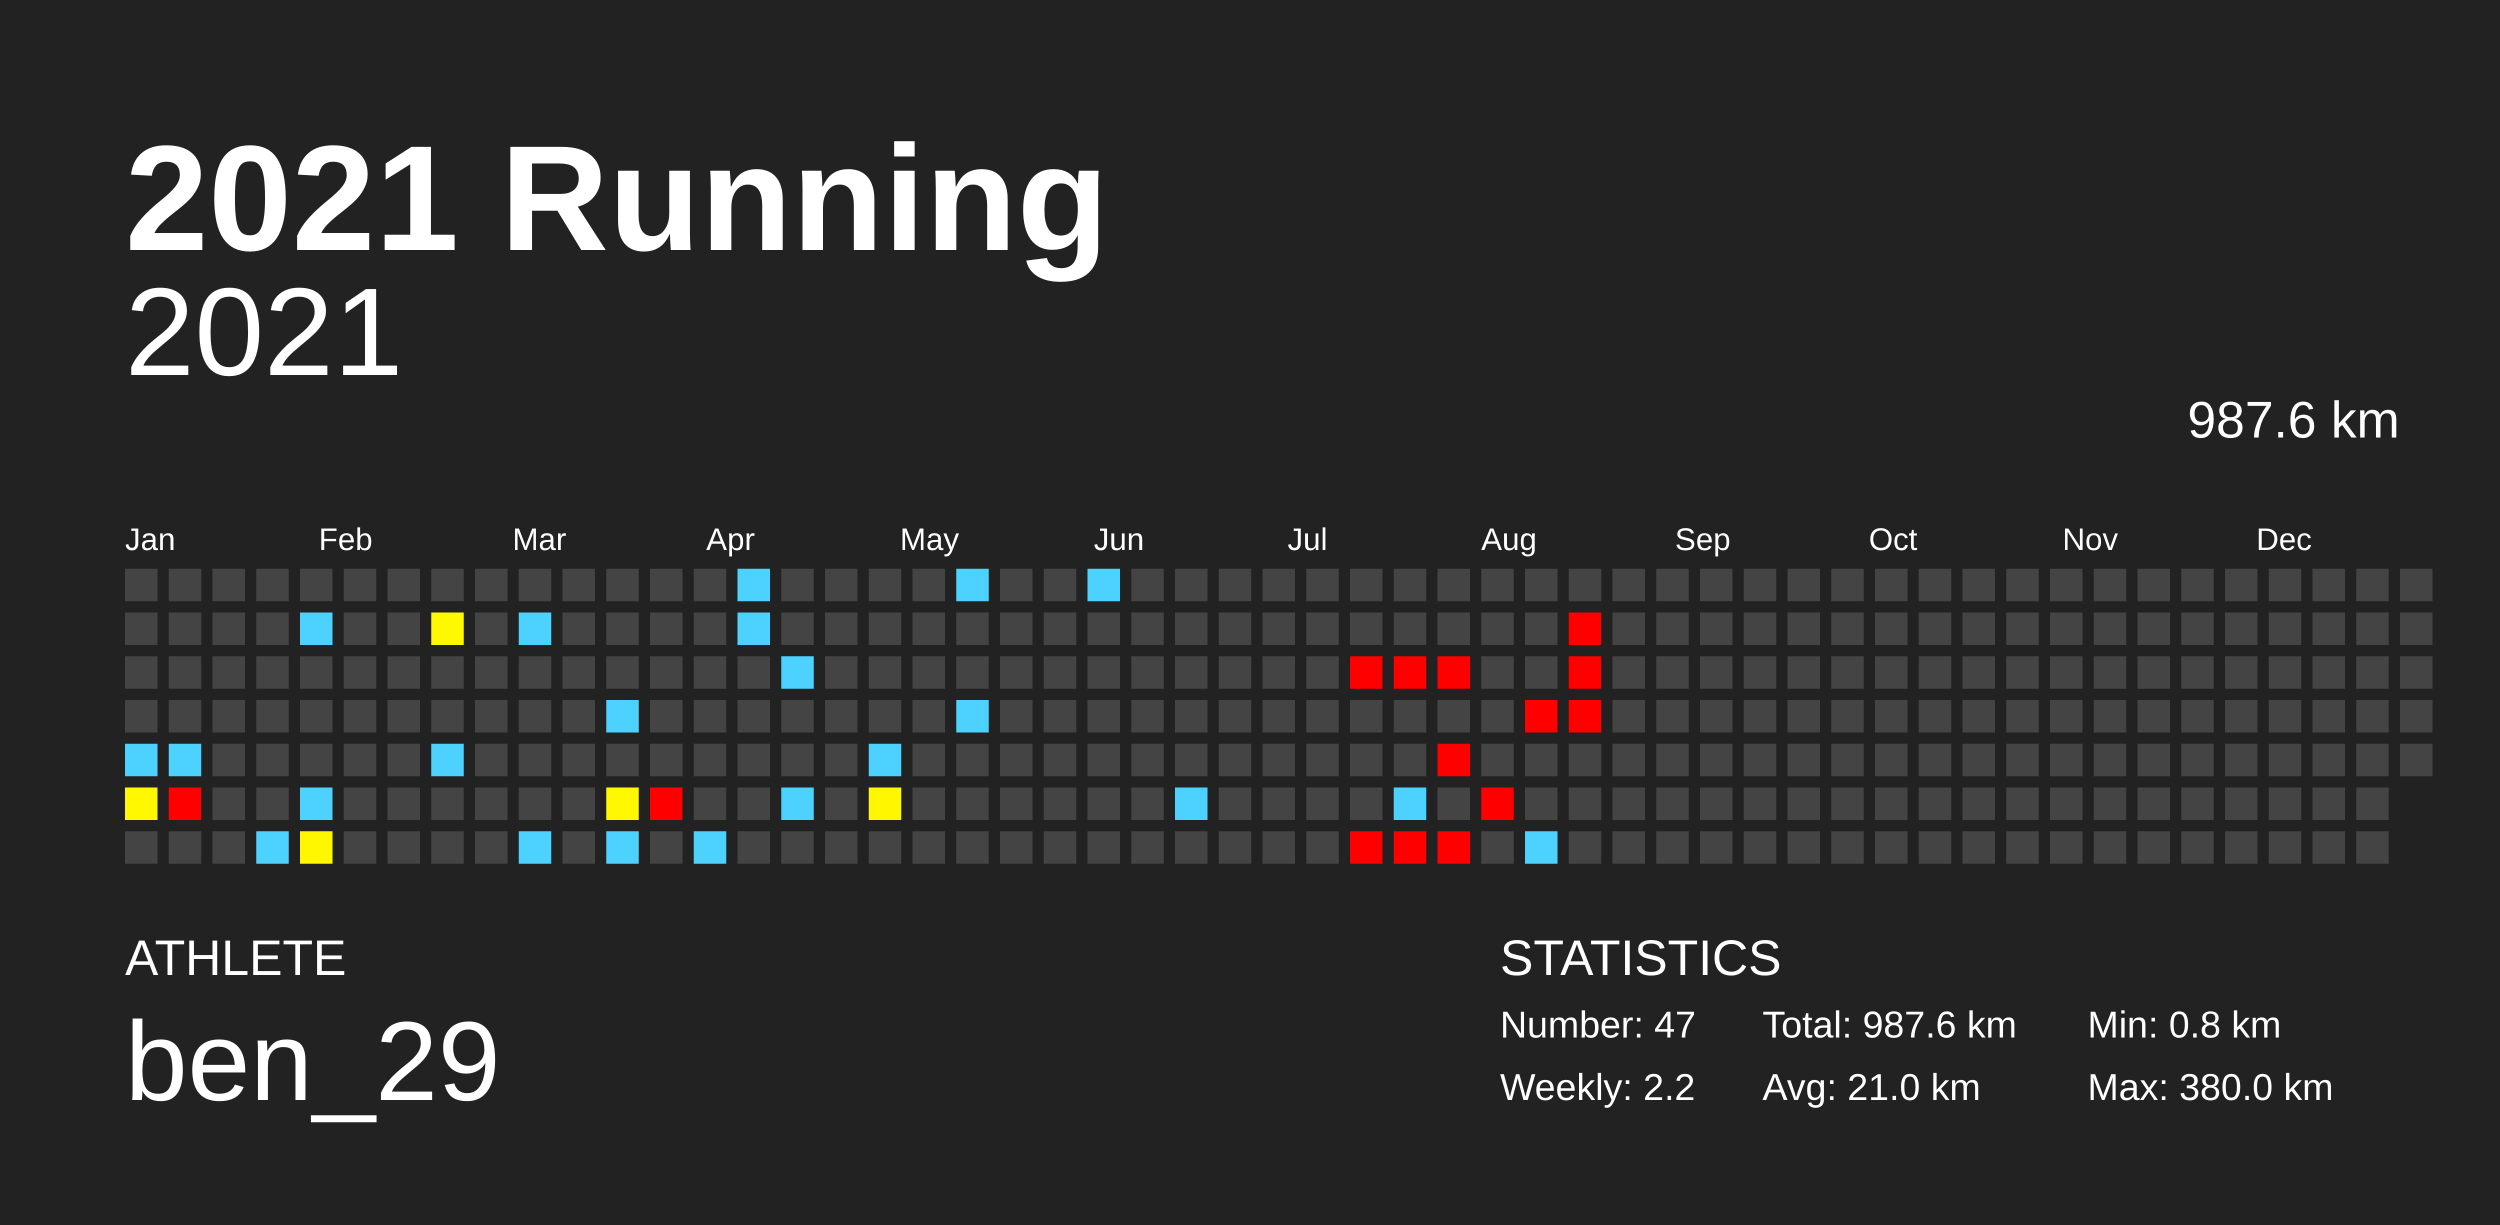
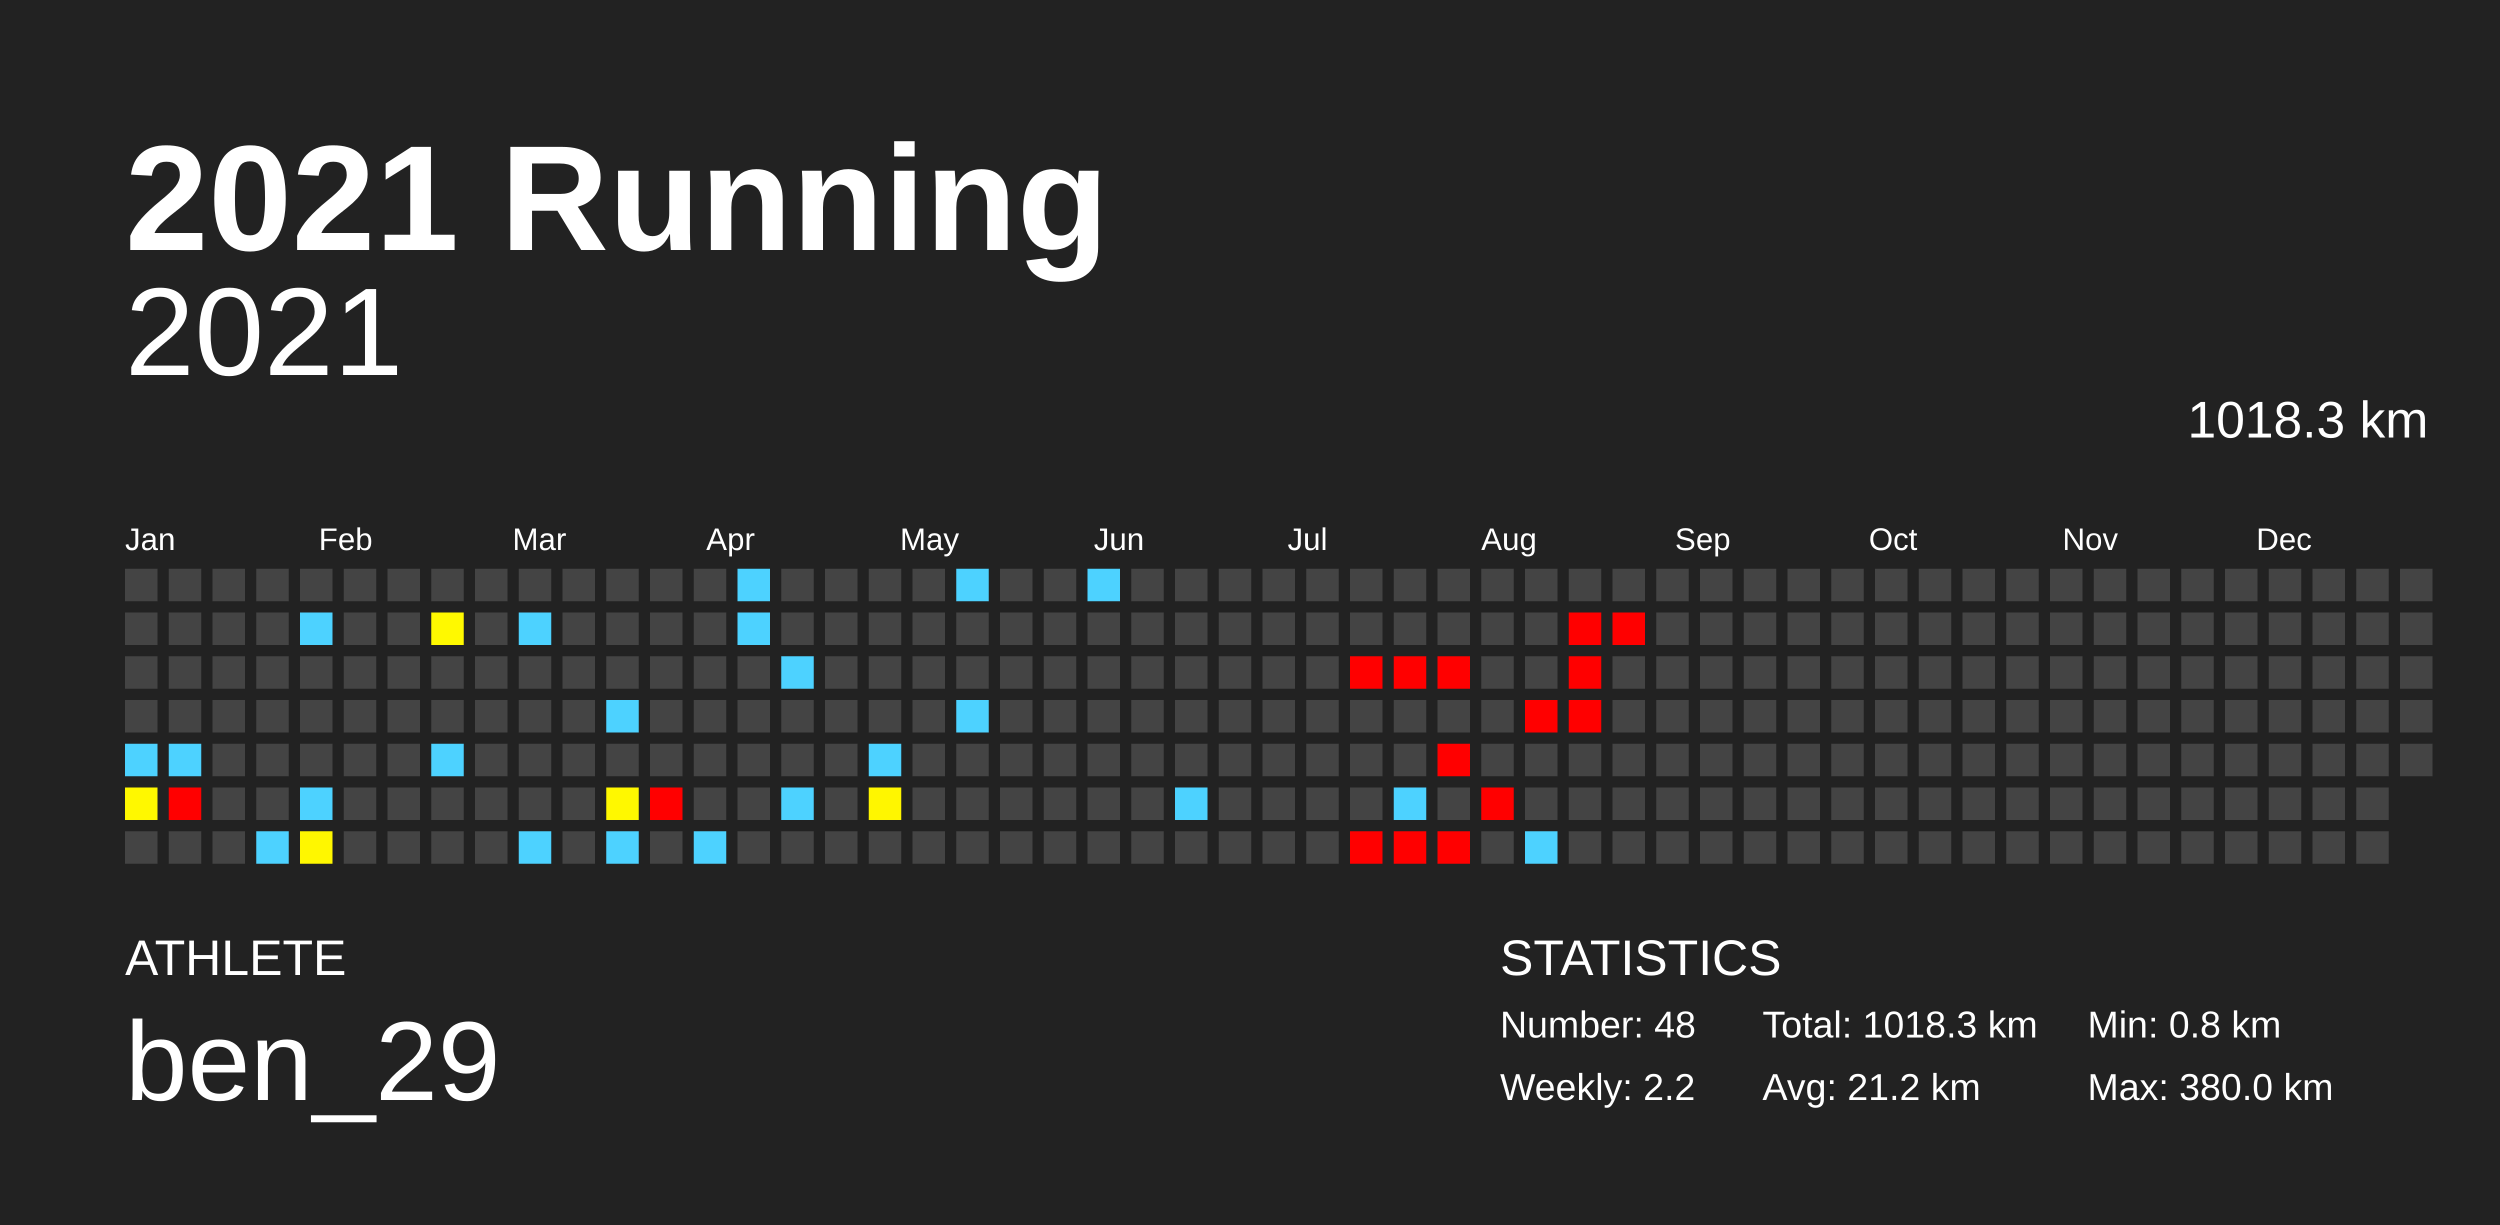
<svg xmlns="http://www.w3.org/2000/svg" baseProfile="full" height="98mm" version="1.1" viewBox="0,0,200,98" width="200mm">
  <defs />
  <rect fill="#222222" height="98" width="200" x="0" y="0" />
  <text fill="#FFFFFF" style="font-size:12px; font-family:Arial; font-weight:bold;" x="10" y="20">2021 Running</text>
  <text fill="#FFFFFF" style="font-size:4px; font-family:Arial" x="10" y="78">ATHLETE</text>
  <text fill="#FFFFFF" style="font-size:9px; font-family:Arial" x="10" y="88">ben_29</text>
  <text fill="#FFFFFF" style="font-size:4px; font-family:Arial" x="120" y="78">STATISTICS</text>
-   <text fill="#FFFFFF" style="font-size:3px; font-family:Arial" x="120" y="83">Number: 47</text>
+   <text fill="#FFFFFF" style="font-size:3px; font-family:Arial" x="120" y="83">Number: 48</text>
  <text fill="#FFFFFF" style="font-size:3px; font-family:Arial" x="120" y="88">Weekly: 2.2</text>
-   <text fill="#FFFFFF" style="font-size:3px; font-family:Arial" x="141" y="83">Total: 987.6 km</text>
-   <text fill="#FFFFFF" style="font-size:3px; font-family:Arial" x="141" y="88">Avg: 21.0 km</text>
+   <text fill="#FFFFFF" style="font-size:3px; font-family:Arial" x="141" y="83">Total: 1018.3 km</text>
+   <text fill="#FFFFFF" style="font-size:3px; font-family:Arial" x="141" y="88">Avg: 21.2 km</text>
  <text fill="#FFFFFF" style="font-size:3px; font-family:Arial" x="167" y="83">Min: 0.8 km</text>
  <text fill="#FFFFFF" style="font-size:3px; font-family:Arial" x="167" y="88">Max: 380.0 km</text>
  <text alignment-baseline="hanging" fill="#FFFFFF" style="font-size:10.0px; font-family:Arial;" x="10" y="30">2021</text>
-   <text alignment-baseline="hanging" fill="#FFFFFF" style="font-size:4.125px; font-family:Arial;" x="175" y="35">987.6 km</text>
+   <text alignment-baseline="hanging" fill="#FFFFFF" style="font-size:4.125px; font-family:Arial;" x="175" y="35">1018.3 km</text>
  <text fill="#FFFFFF" style="font-size:2.5px; font-family:Arial" x="10.0" y="44">Jan</text>
  <text fill="#FFFFFF" style="font-size:2.5px; font-family:Arial" x="25.5" y="44">Feb</text>
  <text fill="#FFFFFF" style="font-size:2.5px; font-family:Arial" x="41.0" y="44">Mar</text>
  <text fill="#FFFFFF" style="font-size:2.5px; font-family:Arial" x="56.5" y="44">Apr</text>
  <text fill="#FFFFFF" style="font-size:2.5px; font-family:Arial" x="72.0" y="44">May</text>
  <text fill="#FFFFFF" style="font-size:2.5px; font-family:Arial" x="87.5" y="44">Jun</text>
  <text fill="#FFFFFF" style="font-size:2.5px; font-family:Arial" x="103.0" y="44">Jul</text>
  <text fill="#FFFFFF" style="font-size:2.5px; font-family:Arial" x="118.5" y="44">Aug</text>
  <text fill="#FFFFFF" style="font-size:2.5px; font-family:Arial" x="134.0" y="44">Sep</text>
  <text fill="#FFFFFF" style="font-size:2.5px; font-family:Arial" x="149.5" y="44">Oct</text>
  <text fill="#FFFFFF" style="font-size:2.5px; font-family:Arial" x="165.0" y="44">Nov</text>
  <text fill="#FFFFFF" style="font-size:2.5px; font-family:Arial" x="180.5" y="44">Dec</text>
  <rect fill="#444444" height="2.6" width="2.6" x="10.0" y="45.5" />
  <rect fill="#444444" height="2.6" width="2.6" x="10.0" y="49.0" />
  <rect fill="#444444" height="2.6" width="2.6" x="10.0" y="52.5" />
  <rect fill="#444444" height="2.6" width="2.6" x="10.0" y="56.0" />
  <rect fill="#4dd2ff" height="2.6" width="2.6" x="10.0" y="59.5" />
  <rect fill="#fff800" height="2.6" width="2.6" x="10.0" y="63.0" />
  <rect fill="#444444" height="2.6" width="2.6" x="10.0" y="66.5" />
  <rect fill="#444444" height="2.6" width="2.6" x="13.5" y="45.5" />
  <rect fill="#444444" height="2.6" width="2.6" x="13.5" y="49.0" />
  <rect fill="#444444" height="2.6" width="2.6" x="13.5" y="52.5" />
  <rect fill="#444444" height="2.6" width="2.6" x="13.5" y="56.0" />
  <rect fill="#4dd2ff" height="2.6" width="2.6" x="13.5" y="59.5" />
  <rect fill="red" height="2.6" width="2.6" x="13.5" y="63.0" />
  <rect fill="#444444" height="2.6" width="2.6" x="13.5" y="66.5" />
  <rect fill="#444444" height="2.6" width="2.6" x="17.0" y="45.5" />
  <rect fill="#444444" height="2.6" width="2.6" x="17.0" y="49.0" />
  <rect fill="#444444" height="2.6" width="2.6" x="17.0" y="52.5" />
  <rect fill="#444444" height="2.6" width="2.6" x="17.0" y="56.0" />
  <rect fill="#444444" height="2.6" width="2.6" x="17.0" y="59.5" />
  <rect fill="#444444" height="2.6" width="2.6" x="17.0" y="63.0" />
  <rect fill="#444444" height="2.6" width="2.6" x="17.0" y="66.5" />
  <rect fill="#444444" height="2.6" width="2.6" x="20.5" y="45.5" />
  <rect fill="#444444" height="2.6" width="2.6" x="20.5" y="49.0" />
  <rect fill="#444444" height="2.6" width="2.6" x="20.5" y="52.5" />
  <rect fill="#444444" height="2.6" width="2.6" x="20.5" y="56.0" />
  <rect fill="#444444" height="2.6" width="2.6" x="20.5" y="59.5" />
  <rect fill="#444444" height="2.6" width="2.6" x="20.5" y="63.0" />
  <rect fill="#4dd2ff" height="2.6" width="2.6" x="20.5" y="66.5" />
  <rect fill="#444444" height="2.6" width="2.6" x="24.0" y="45.5" />
  <rect fill="#4dd2ff" height="2.6" width="2.6" x="24.0" y="49.0" />
  <rect fill="#444444" height="2.6" width="2.6" x="24.0" y="52.5" />
  <rect fill="#444444" height="2.6" width="2.6" x="24.0" y="56.0" />
  <rect fill="#444444" height="2.6" width="2.6" x="24.0" y="59.5" />
  <rect fill="#4dd2ff" height="2.6" width="2.6" x="24.0" y="63.0" />
  <rect fill="#fff700" height="2.6" width="2.6" x="24.0" y="66.5" />
  <rect fill="#444444" height="2.6" width="2.6" x="27.5" y="45.5" />
  <rect fill="#444444" height="2.6" width="2.6" x="27.5" y="49.0" />
  <rect fill="#444444" height="2.6" width="2.6" x="27.5" y="52.5" />
  <rect fill="#444444" height="2.6" width="2.6" x="27.5" y="56.0" />
  <rect fill="#444444" height="2.6" width="2.6" x="27.5" y="59.5" />
  <rect fill="#444444" height="2.6" width="2.6" x="27.5" y="63.0" />
  <rect fill="#444444" height="2.6" width="2.6" x="27.5" y="66.5" />
  <rect fill="#444444" height="2.6" width="2.6" x="31.0" y="45.5" />
  <rect fill="#444444" height="2.6" width="2.6" x="31.0" y="49.0" />
  <rect fill="#444444" height="2.6" width="2.6" x="31.0" y="52.5" />
  <rect fill="#444444" height="2.6" width="2.6" x="31.0" y="56.0" />
  <rect fill="#444444" height="2.6" width="2.6" x="31.0" y="59.5" />
  <rect fill="#444444" height="2.6" width="2.6" x="31.0" y="63.0" />
  <rect fill="#444444" height="2.6" width="2.6" x="31.0" y="66.5" />
  <rect fill="#444444" height="2.6" width="2.6" x="34.5" y="45.5" />
  <rect fill="#fff900" height="2.6" width="2.6" x="34.5" y="49.0" />
  <rect fill="#444444" height="2.6" width="2.6" x="34.5" y="52.5" />
  <rect fill="#444444" height="2.6" width="2.6" x="34.5" y="56.0" />
  <rect fill="#4dd2ff" height="2.6" width="2.6" x="34.5" y="59.5" />
  <rect fill="#444444" height="2.6" width="2.6" x="34.5" y="63.0" />
  <rect fill="#444444" height="2.6" width="2.6" x="34.5" y="66.5" />
  <rect fill="#444444" height="2.6" width="2.6" x="38.0" y="45.5" />
  <rect fill="#444444" height="2.6" width="2.6" x="38.0" y="49.0" />
  <rect fill="#444444" height="2.6" width="2.6" x="38.0" y="52.5" />
  <rect fill="#444444" height="2.6" width="2.6" x="38.0" y="56.0" />
  <rect fill="#444444" height="2.6" width="2.6" x="38.0" y="59.5" />
  <rect fill="#444444" height="2.6" width="2.6" x="38.0" y="63.0" />
  <rect fill="#444444" height="2.6" width="2.6" x="38.0" y="66.5" />
  <rect fill="#444444" height="2.6" width="2.6" x="41.5" y="45.5" />
  <rect fill="#4dd2ff" height="2.6" width="2.6" x="41.5" y="49.0" />
  <rect fill="#444444" height="2.6" width="2.6" x="41.5" y="52.5" />
  <rect fill="#444444" height="2.6" width="2.6" x="41.5" y="56.0" />
  <rect fill="#444444" height="2.6" width="2.6" x="41.5" y="59.5" />
  <rect fill="#444444" height="2.6" width="2.6" x="41.5" y="63.0" />
  <rect fill="#4dd2ff" height="2.6" width="2.6" x="41.5" y="66.5" />
  <rect fill="#444444" height="2.6" width="2.6" x="45.0" y="45.5" />
  <rect fill="#444444" height="2.6" width="2.6" x="45.0" y="49.0" />
  <rect fill="#444444" height="2.6" width="2.6" x="45.0" y="52.5" />
  <rect fill="#444444" height="2.6" width="2.6" x="45.0" y="56.0" />
  <rect fill="#444444" height="2.6" width="2.6" x="45.0" y="59.5" />
  <rect fill="#444444" height="2.6" width="2.6" x="45.0" y="63.0" />
  <rect fill="#444444" height="2.6" width="2.6" x="45.0" y="66.5" />
  <rect fill="#444444" height="2.6" width="2.6" x="48.5" y="45.5" />
  <rect fill="#444444" height="2.6" width="2.6" x="48.5" y="49.0" />
  <rect fill="#444444" height="2.6" width="2.6" x="48.5" y="52.5" />
  <rect fill="#4dd2ff" height="2.6" width="2.6" x="48.5" y="56.0" />
  <rect fill="#444444" height="2.6" width="2.6" x="48.5" y="59.5" />
  <rect fill="#fff800" height="2.6" width="2.6" x="48.5" y="63.0" />
  <rect fill="#4dd2ff" height="2.6" width="2.6" x="48.5" y="66.5" />
  <rect fill="#444444" height="2.6" width="2.6" x="52.0" y="45.5" />
  <rect fill="#444444" height="2.6" width="2.6" x="52.0" y="49.0" />
  <rect fill="#444444" height="2.6" width="2.6" x="52.0" y="52.5" />
  <rect fill="#444444" height="2.6" width="2.6" x="52.0" y="56.0" />
  <rect fill="#444444" height="2.6" width="2.6" x="52.0" y="59.5" />
  <rect fill="red" height="2.6" width="2.6" x="52.0" y="63.0" />
  <rect fill="#444444" height="2.6" width="2.6" x="52.0" y="66.5" />
  <rect fill="#444444" height="2.6" width="2.6" x="55.5" y="45.5" />
  <rect fill="#444444" height="2.6" width="2.6" x="55.5" y="49.0" />
  <rect fill="#444444" height="2.6" width="2.6" x="55.5" y="52.5" />
  <rect fill="#444444" height="2.6" width="2.6" x="55.5" y="56.0" />
  <rect fill="#444444" height="2.6" width="2.6" x="55.5" y="59.5" />
  <rect fill="#444444" height="2.6" width="2.6" x="55.5" y="63.0" />
  <rect fill="#4dd2ff" height="2.6" width="2.6" x="55.5" y="66.5" />
  <rect fill="#4dd2ff" height="2.6" width="2.6" x="59.0" y="45.5" />
  <rect fill="#4dd2ff" height="2.6" width="2.6" x="59.0" y="49.0" />
  <rect fill="#444444" height="2.6" width="2.6" x="59.0" y="52.5" />
  <rect fill="#444444" height="2.6" width="2.6" x="59.0" y="56.0" />
  <rect fill="#444444" height="2.6" width="2.6" x="59.0" y="59.5" />
  <rect fill="#444444" height="2.6" width="2.6" x="59.0" y="63.0" />
  <rect fill="#444444" height="2.6" width="2.6" x="59.0" y="66.5" />
  <rect fill="#444444" height="2.6" width="2.6" x="62.5" y="45.5" />
  <rect fill="#444444" height="2.6" width="2.6" x="62.5" y="49.0" />
  <rect fill="#4dd2ff" height="2.6" width="2.6" x="62.5" y="52.5" />
  <rect fill="#444444" height="2.6" width="2.6" x="62.5" y="56.0" />
  <rect fill="#444444" height="2.6" width="2.6" x="62.5" y="59.5" />
  <rect fill="#4dd2ff" height="2.6" width="2.6" x="62.5" y="63.0" />
  <rect fill="#444444" height="2.6" width="2.6" x="62.5" y="66.5" />
  <rect fill="#444444" height="2.6" width="2.6" x="66.0" y="45.5" />
  <rect fill="#444444" height="2.6" width="2.6" x="66.0" y="49.0" />
  <rect fill="#444444" height="2.6" width="2.6" x="66.0" y="52.5" />
  <rect fill="#444444" height="2.6" width="2.6" x="66.0" y="56.0" />
  <rect fill="#444444" height="2.6" width="2.6" x="66.0" y="59.5" />
  <rect fill="#444444" height="2.6" width="2.6" x="66.0" y="63.0" />
  <rect fill="#444444" height="2.6" width="2.6" x="66.0" y="66.5" />
  <rect fill="#444444" height="2.6" width="2.6" x="69.5" y="45.5" />
  <rect fill="#444444" height="2.6" width="2.6" x="69.5" y="49.0" />
  <rect fill="#444444" height="2.6" width="2.6" x="69.5" y="52.5" />
  <rect fill="#444444" height="2.6" width="2.6" x="69.5" y="56.0" />
  <rect fill="#4dd2ff" height="2.6" width="2.6" x="69.5" y="59.5" />
  <rect fill="#fff600" height="2.6" width="2.6" x="69.5" y="63.0" />
  <rect fill="#444444" height="2.6" width="2.6" x="69.5" y="66.5" />
  <rect fill="#444444" height="2.6" width="2.6" x="73.0" y="45.5" />
  <rect fill="#444444" height="2.6" width="2.6" x="73.0" y="49.0" />
  <rect fill="#444444" height="2.6" width="2.6" x="73.0" y="52.5" />
  <rect fill="#444444" height="2.6" width="2.6" x="73.0" y="56.0" />
  <rect fill="#444444" height="2.6" width="2.6" x="73.0" y="59.5" />
  <rect fill="#444444" height="2.6" width="2.6" x="73.0" y="63.0" />
  <rect fill="#444444" height="2.6" width="2.6" x="73.0" y="66.5" />
  <rect fill="#4dd2ff" height="2.6" width="2.6" x="76.5" y="45.5" />
  <rect fill="#444444" height="2.6" width="2.6" x="76.5" y="49.0" />
  <rect fill="#444444" height="2.6" width="2.6" x="76.5" y="52.5" />
  <rect fill="#4dd2ff" height="2.6" width="2.6" x="76.5" y="56.0" />
  <rect fill="#444444" height="2.6" width="2.6" x="76.5" y="59.5" />
  <rect fill="#444444" height="2.6" width="2.6" x="76.5" y="63.0" />
  <rect fill="#444444" height="2.6" width="2.6" x="76.5" y="66.5" />
  <rect fill="#444444" height="2.6" width="2.6" x="80.0" y="45.5" />
  <rect fill="#444444" height="2.6" width="2.6" x="80.0" y="49.0" />
  <rect fill="#444444" height="2.6" width="2.6" x="80.0" y="52.5" />
  <rect fill="#444444" height="2.6" width="2.6" x="80.0" y="56.0" />
  <rect fill="#444444" height="2.6" width="2.6" x="80.0" y="59.5" />
  <rect fill="#444444" height="2.6" width="2.6" x="80.0" y="63.0" />
  <rect fill="#444444" height="2.6" width="2.6" x="80.0" y="66.5" />
  <rect fill="#444444" height="2.6" width="2.6" x="83.5" y="45.5" />
  <rect fill="#444444" height="2.6" width="2.6" x="83.5" y="49.0" />
  <rect fill="#444444" height="2.6" width="2.6" x="83.5" y="52.5" />
  <rect fill="#444444" height="2.6" width="2.6" x="83.5" y="56.0" />
  <rect fill="#444444" height="2.6" width="2.6" x="83.5" y="59.5" />
  <rect fill="#444444" height="2.6" width="2.6" x="83.5" y="63.0" />
  <rect fill="#444444" height="2.6" width="2.6" x="83.5" y="66.5" />
  <rect fill="#4dd2ff" height="2.6" width="2.6" x="87.0" y="45.5" />
  <rect fill="#444444" height="2.6" width="2.6" x="87.0" y="49.0" />
  <rect fill="#444444" height="2.6" width="2.6" x="87.0" y="52.5" />
  <rect fill="#444444" height="2.6" width="2.6" x="87.0" y="56.0" />
  <rect fill="#444444" height="2.6" width="2.6" x="87.0" y="59.5" />
  <rect fill="#444444" height="2.6" width="2.6" x="87.0" y="63.0" />
  <rect fill="#444444" height="2.6" width="2.6" x="87.0" y="66.5" />
  <rect fill="#444444" height="2.6" width="2.6" x="90.5" y="45.5" />
  <rect fill="#444444" height="2.6" width="2.6" x="90.5" y="49.0" />
  <rect fill="#444444" height="2.6" width="2.6" x="90.5" y="52.5" />
  <rect fill="#444444" height="2.6" width="2.6" x="90.5" y="56.0" />
  <rect fill="#444444" height="2.6" width="2.6" x="90.5" y="59.5" />
  <rect fill="#444444" height="2.6" width="2.6" x="90.5" y="63.0" />
  <rect fill="#444444" height="2.6" width="2.6" x="90.5" y="66.5" />
  <rect fill="#444444" height="2.6" width="2.6" x="94.0" y="45.5" />
  <rect fill="#444444" height="2.6" width="2.6" x="94.0" y="49.0" />
  <rect fill="#444444" height="2.6" width="2.6" x="94.0" y="52.5" />
  <rect fill="#444444" height="2.6" width="2.6" x="94.0" y="56.0" />
  <rect fill="#444444" height="2.6" width="2.6" x="94.0" y="59.5" />
  <rect fill="#4dd2ff" height="2.6" width="2.6" x="94.0" y="63.0" />
  <rect fill="#444444" height="2.6" width="2.6" x="94.0" y="66.5" />
  <rect fill="#444444" height="2.6" width="2.6" x="97.5" y="45.5" />
  <rect fill="#444444" height="2.6" width="2.6" x="97.5" y="49.0" />
  <rect fill="#444444" height="2.6" width="2.6" x="97.5" y="52.5" />
  <rect fill="#444444" height="2.6" width="2.6" x="97.5" y="56.0" />
  <rect fill="#444444" height="2.6" width="2.6" x="97.5" y="59.5" />
  <rect fill="#444444" height="2.6" width="2.6" x="97.5" y="63.0" />
  <rect fill="#444444" height="2.6" width="2.6" x="97.5" y="66.5" />
  <rect fill="#444444" height="2.6" width="2.6" x="101.0" y="45.5" />
  <rect fill="#444444" height="2.6" width="2.6" x="101.0" y="49.0" />
  <rect fill="#444444" height="2.6" width="2.6" x="101.0" y="52.5" />
  <rect fill="#444444" height="2.6" width="2.6" x="101.0" y="56.0" />
  <rect fill="#444444" height="2.6" width="2.6" x="101.0" y="59.5" />
  <rect fill="#444444" height="2.6" width="2.6" x="101.0" y="63.0" />
  <rect fill="#444444" height="2.6" width="2.6" x="101.0" y="66.5" />
  <rect fill="#444444" height="2.6" width="2.6" x="104.5" y="45.5" />
  <rect fill="#444444" height="2.6" width="2.6" x="104.5" y="49.0" />
  <rect fill="#444444" height="2.6" width="2.6" x="104.5" y="52.5" />
  <rect fill="#444444" height="2.6" width="2.6" x="104.5" y="56.0" />
  <rect fill="#444444" height="2.6" width="2.6" x="104.5" y="59.5" />
  <rect fill="#444444" height="2.6" width="2.6" x="104.5" y="63.0" />
  <rect fill="#444444" height="2.6" width="2.6" x="104.5" y="66.5" />
  <rect fill="#444444" height="2.6" width="2.6" x="108.0" y="45.5" />
  <rect fill="#444444" height="2.6" width="2.6" x="108.0" y="49.0" />
  <rect fill="red" height="2.6" width="2.6" x="108.0" y="52.5" />
  <rect fill="#444444" height="2.6" width="2.6" x="108.0" y="56.0" />
  <rect fill="#444444" height="2.6" width="2.6" x="108.0" y="59.5" />
  <rect fill="#444444" height="2.6" width="2.6" x="108.0" y="63.0" />
  <rect fill="red" height="2.6" width="2.6" x="108.0" y="66.5" />
  <rect fill="#444444" height="2.6" width="2.6" x="111.5" y="45.5" />
  <rect fill="#444444" height="2.6" width="2.6" x="111.5" y="49.0" />
  <rect fill="red" height="2.6" width="2.6" x="111.5" y="52.5" />
  <rect fill="#444444" height="2.6" width="2.6" x="111.5" y="56.0" />
  <rect fill="#444444" height="2.6" width="2.6" x="111.5" y="59.5" />
  <rect fill="#4dd2ff" height="2.6" width="2.6" x="111.5" y="63.0" />
  <rect fill="red" height="2.6" width="2.6" x="111.5" y="66.5" />
  <rect fill="#444444" height="2.6" width="2.6" x="115.0" y="45.5" />
  <rect fill="#444444" height="2.6" width="2.6" x="115.0" y="49.0" />
  <rect fill="red" height="2.6" width="2.6" x="115.0" y="52.5" />
  <rect fill="#444444" height="2.6" width="2.6" x="115.0" y="56.0" />
  <rect fill="red" height="2.6" width="2.6" x="115.0" y="59.5" />
  <rect fill="#444444" height="2.6" width="2.6" x="115.0" y="63.0" />
  <rect fill="red" height="2.6" width="2.6" x="115.0" y="66.5" />
  <rect fill="#444444" height="2.6" width="2.6" x="118.5" y="45.5" />
  <rect fill="#444444" height="2.6" width="2.6" x="118.5" y="49.0" />
  <rect fill="#444444" height="2.6" width="2.6" x="118.5" y="52.5" />
  <rect fill="#444444" height="2.6" width="2.6" x="118.5" y="56.0" />
  <rect fill="#444444" height="2.6" width="2.6" x="118.5" y="59.5" />
  <rect fill="red" height="2.6" width="2.6" x="118.5" y="63.0" />
  <rect fill="#444444" height="2.6" width="2.6" x="118.5" y="66.5" />
  <rect fill="#444444" height="2.6" width="2.6" x="122.0" y="45.5" />
  <rect fill="#444444" height="2.6" width="2.6" x="122.0" y="49.0" />
  <rect fill="#444444" height="2.6" width="2.6" x="122.0" y="52.5" />
  <rect fill="red" height="2.6" width="2.6" x="122.0" y="56.0" />
  <rect fill="#444444" height="2.6" width="2.6" x="122.0" y="59.5" />
  <rect fill="#444444" height="2.6" width="2.6" x="122.0" y="63.0" />
  <rect fill="#4dd2ff" height="2.6" width="2.6" x="122.0" y="66.5" />
  <rect fill="#444444" height="2.6" width="2.6" x="125.5" y="45.5" />
  <rect fill="red" height="2.6" width="2.6" x="125.5" y="49.0" />
  <rect fill="red" height="2.6" width="2.6" x="125.5" y="52.5" />
  <rect fill="red" height="2.6" width="2.6" x="125.5" y="56.0" />
  <rect fill="#444444" height="2.6" width="2.6" x="125.5" y="59.5" />
  <rect fill="#444444" height="2.6" width="2.6" x="125.5" y="63.0" />
  <rect fill="#444444" height="2.6" width="2.6" x="125.5" y="66.5" />
  <rect fill="#444444" height="2.6" width="2.6" x="129.0" y="45.5" />
-   <rect fill="#444444" height="2.6" width="2.6" x="129.0" y="49.0" />
+   <rect fill="red" height="2.6" width="2.6" x="129.0" y="49.0" />
  <rect fill="#444444" height="2.6" width="2.6" x="129.0" y="52.5" />
  <rect fill="#444444" height="2.6" width="2.6" x="129.0" y="56.0" />
  <rect fill="#444444" height="2.6" width="2.6" x="129.0" y="59.5" />
  <rect fill="#444444" height="2.6" width="2.6" x="129.0" y="63.0" />
  <rect fill="#444444" height="2.6" width="2.6" x="129.0" y="66.5" />
  <rect fill="#444444" height="2.6" width="2.6" x="132.5" y="45.5" />
  <rect fill="#444444" height="2.6" width="2.6" x="132.5" y="49.0" />
  <rect fill="#444444" height="2.6" width="2.6" x="132.5" y="52.5" />
  <rect fill="#444444" height="2.6" width="2.6" x="132.5" y="56.0" />
  <rect fill="#444444" height="2.6" width="2.6" x="132.5" y="59.5" />
  <rect fill="#444444" height="2.6" width="2.6" x="132.5" y="63.0" />
  <rect fill="#444444" height="2.6" width="2.6" x="132.5" y="66.5" />
  <rect fill="#444444" height="2.6" width="2.6" x="136.0" y="45.5" />
  <rect fill="#444444" height="2.6" width="2.6" x="136.0" y="49.0" />
  <rect fill="#444444" height="2.6" width="2.6" x="136.0" y="52.5" />
  <rect fill="#444444" height="2.6" width="2.6" x="136.0" y="56.0" />
  <rect fill="#444444" height="2.6" width="2.6" x="136.0" y="59.5" />
  <rect fill="#444444" height="2.6" width="2.6" x="136.0" y="63.0" />
  <rect fill="#444444" height="2.6" width="2.6" x="136.0" y="66.5" />
  <rect fill="#444444" height="2.6" width="2.6" x="139.5" y="45.5" />
  <rect fill="#444444" height="2.6" width="2.6" x="139.5" y="49.0" />
  <rect fill="#444444" height="2.6" width="2.6" x="139.5" y="52.5" />
  <rect fill="#444444" height="2.6" width="2.6" x="139.5" y="56.0" />
  <rect fill="#444444" height="2.6" width="2.6" x="139.5" y="59.5" />
  <rect fill="#444444" height="2.6" width="2.6" x="139.5" y="63.0" />
  <rect fill="#444444" height="2.6" width="2.6" x="139.5" y="66.5" />
  <rect fill="#444444" height="2.6" width="2.6" x="143.0" y="45.5" />
  <rect fill="#444444" height="2.6" width="2.6" x="143.0" y="49.0" />
  <rect fill="#444444" height="2.6" width="2.6" x="143.0" y="52.5" />
  <rect fill="#444444" height="2.6" width="2.6" x="143.0" y="56.0" />
  <rect fill="#444444" height="2.6" width="2.6" x="143.0" y="59.5" />
  <rect fill="#444444" height="2.6" width="2.6" x="143.0" y="63.0" />
  <rect fill="#444444" height="2.6" width="2.6" x="143.0" y="66.5" />
  <rect fill="#444444" height="2.6" width="2.6" x="146.5" y="45.5" />
  <rect fill="#444444" height="2.6" width="2.6" x="146.5" y="49.0" />
  <rect fill="#444444" height="2.6" width="2.6" x="146.5" y="52.5" />
  <rect fill="#444444" height="2.6" width="2.6" x="146.5" y="56.0" />
  <rect fill="#444444" height="2.6" width="2.6" x="146.5" y="59.5" />
  <rect fill="#444444" height="2.6" width="2.6" x="146.5" y="63.0" />
  <rect fill="#444444" height="2.6" width="2.6" x="146.5" y="66.5" />
  <rect fill="#444444" height="2.6" width="2.6" x="150.0" y="45.5" />
  <rect fill="#444444" height="2.6" width="2.6" x="150.0" y="49.0" />
  <rect fill="#444444" height="2.6" width="2.6" x="150.0" y="52.5" />
  <rect fill="#444444" height="2.6" width="2.6" x="150.0" y="56.0" />
  <rect fill="#444444" height="2.6" width="2.6" x="150.0" y="59.5" />
  <rect fill="#444444" height="2.6" width="2.6" x="150.0" y="63.0" />
  <rect fill="#444444" height="2.6" width="2.6" x="150.0" y="66.5" />
  <rect fill="#444444" height="2.6" width="2.6" x="153.5" y="45.5" />
  <rect fill="#444444" height="2.6" width="2.6" x="153.5" y="49.0" />
  <rect fill="#444444" height="2.6" width="2.6" x="153.5" y="52.5" />
  <rect fill="#444444" height="2.6" width="2.6" x="153.5" y="56.0" />
  <rect fill="#444444" height="2.6" width="2.6" x="153.5" y="59.5" />
  <rect fill="#444444" height="2.6" width="2.6" x="153.5" y="63.0" />
  <rect fill="#444444" height="2.6" width="2.6" x="153.5" y="66.5" />
  <rect fill="#444444" height="2.6" width="2.6" x="157.0" y="45.5" />
  <rect fill="#444444" height="2.6" width="2.6" x="157.0" y="49.0" />
  <rect fill="#444444" height="2.6" width="2.6" x="157.0" y="52.5" />
  <rect fill="#444444" height="2.6" width="2.6" x="157.0" y="56.0" />
  <rect fill="#444444" height="2.6" width="2.6" x="157.0" y="59.5" />
  <rect fill="#444444" height="2.6" width="2.6" x="157.0" y="63.0" />
  <rect fill="#444444" height="2.6" width="2.6" x="157.0" y="66.5" />
  <rect fill="#444444" height="2.6" width="2.6" x="160.5" y="45.5" />
  <rect fill="#444444" height="2.6" width="2.6" x="160.5" y="49.0" />
  <rect fill="#444444" height="2.6" width="2.6" x="160.5" y="52.5" />
  <rect fill="#444444" height="2.6" width="2.6" x="160.5" y="56.0" />
  <rect fill="#444444" height="2.6" width="2.6" x="160.5" y="59.5" />
  <rect fill="#444444" height="2.6" width="2.6" x="160.5" y="63.0" />
  <rect fill="#444444" height="2.6" width="2.6" x="160.5" y="66.5" />
  <rect fill="#444444" height="2.6" width="2.6" x="164.0" y="45.5" />
  <rect fill="#444444" height="2.6" width="2.6" x="164.0" y="49.0" />
  <rect fill="#444444" height="2.6" width="2.6" x="164.0" y="52.5" />
  <rect fill="#444444" height="2.6" width="2.6" x="164.0" y="56.0" />
  <rect fill="#444444" height="2.6" width="2.6" x="164.0" y="59.5" />
  <rect fill="#444444" height="2.6" width="2.6" x="164.0" y="63.0" />
  <rect fill="#444444" height="2.6" width="2.6" x="164.0" y="66.5" />
  <rect fill="#444444" height="2.6" width="2.6" x="167.5" y="45.5" />
  <rect fill="#444444" height="2.6" width="2.6" x="167.5" y="49.0" />
  <rect fill="#444444" height="2.6" width="2.6" x="167.5" y="52.5" />
  <rect fill="#444444" height="2.6" width="2.6" x="167.5" y="56.0" />
  <rect fill="#444444" height="2.6" width="2.6" x="167.5" y="59.5" />
  <rect fill="#444444" height="2.6" width="2.6" x="167.5" y="63.0" />
  <rect fill="#444444" height="2.6" width="2.6" x="167.5" y="66.5" />
  <rect fill="#444444" height="2.6" width="2.6" x="171.0" y="45.5" />
  <rect fill="#444444" height="2.6" width="2.6" x="171.0" y="49.0" />
  <rect fill="#444444" height="2.6" width="2.6" x="171.0" y="52.5" />
  <rect fill="#444444" height="2.6" width="2.6" x="171.0" y="56.0" />
  <rect fill="#444444" height="2.6" width="2.6" x="171.0" y="59.5" />
  <rect fill="#444444" height="2.6" width="2.6" x="171.0" y="63.0" />
  <rect fill="#444444" height="2.6" width="2.6" x="171.0" y="66.5" />
  <rect fill="#444444" height="2.6" width="2.6" x="174.5" y="45.5" />
  <rect fill="#444444" height="2.6" width="2.6" x="174.5" y="49.0" />
  <rect fill="#444444" height="2.6" width="2.6" x="174.5" y="52.5" />
  <rect fill="#444444" height="2.6" width="2.6" x="174.5" y="56.0" />
  <rect fill="#444444" height="2.6" width="2.6" x="174.5" y="59.5" />
  <rect fill="#444444" height="2.6" width="2.6" x="174.5" y="63.0" />
  <rect fill="#444444" height="2.6" width="2.6" x="174.5" y="66.5" />
  <rect fill="#444444" height="2.6" width="2.6" x="178.0" y="45.5" />
  <rect fill="#444444" height="2.6" width="2.6" x="178.0" y="49.0" />
  <rect fill="#444444" height="2.6" width="2.6" x="178.0" y="52.5" />
  <rect fill="#444444" height="2.6" width="2.6" x="178.0" y="56.0" />
  <rect fill="#444444" height="2.6" width="2.6" x="178.0" y="59.5" />
  <rect fill="#444444" height="2.6" width="2.6" x="178.0" y="63.0" />
  <rect fill="#444444" height="2.6" width="2.6" x="178.0" y="66.5" />
  <rect fill="#444444" height="2.6" width="2.6" x="181.5" y="45.5" />
  <rect fill="#444444" height="2.6" width="2.6" x="181.5" y="49.0" />
  <rect fill="#444444" height="2.6" width="2.6" x="181.5" y="52.5" />
  <rect fill="#444444" height="2.6" width="2.6" x="181.5" y="56.0" />
  <rect fill="#444444" height="2.6" width="2.6" x="181.5" y="59.5" />
  <rect fill="#444444" height="2.6" width="2.6" x="181.5" y="63.0" />
  <rect fill="#444444" height="2.6" width="2.6" x="181.5" y="66.5" />
  <rect fill="#444444" height="2.6" width="2.6" x="185.0" y="45.5" />
  <rect fill="#444444" height="2.6" width="2.6" x="185.0" y="49.0" />
  <rect fill="#444444" height="2.6" width="2.6" x="185.0" y="52.5" />
  <rect fill="#444444" height="2.6" width="2.6" x="185.0" y="56.0" />
  <rect fill="#444444" height="2.6" width="2.6" x="185.0" y="59.5" />
  <rect fill="#444444" height="2.6" width="2.6" x="185.0" y="63.0" />
  <rect fill="#444444" height="2.6" width="2.6" x="185.0" y="66.5" />
  <rect fill="#444444" height="2.6" width="2.6" x="188.5" y="45.5" />
  <rect fill="#444444" height="2.6" width="2.6" x="188.5" y="49.0" />
  <rect fill="#444444" height="2.6" width="2.6" x="188.5" y="52.5" />
  <rect fill="#444444" height="2.6" width="2.6" x="188.5" y="56.0" />
  <rect fill="#444444" height="2.6" width="2.6" x="188.5" y="59.5" />
  <rect fill="#444444" height="2.6" width="2.6" x="188.5" y="63.0" />
  <rect fill="#444444" height="2.6" width="2.6" x="188.5" y="66.5" />
  <rect fill="#444444" height="2.6" width="2.6" x="192.0" y="45.5" />
  <rect fill="#444444" height="2.6" width="2.6" x="192.0" y="49.0" />
  <rect fill="#444444" height="2.6" width="2.6" x="192.0" y="52.5" />
  <rect fill="#444444" height="2.6" width="2.6" x="192.0" y="56.0" />
  <rect fill="#444444" height="2.6" width="2.6" x="192.0" y="59.5" />
</svg>
